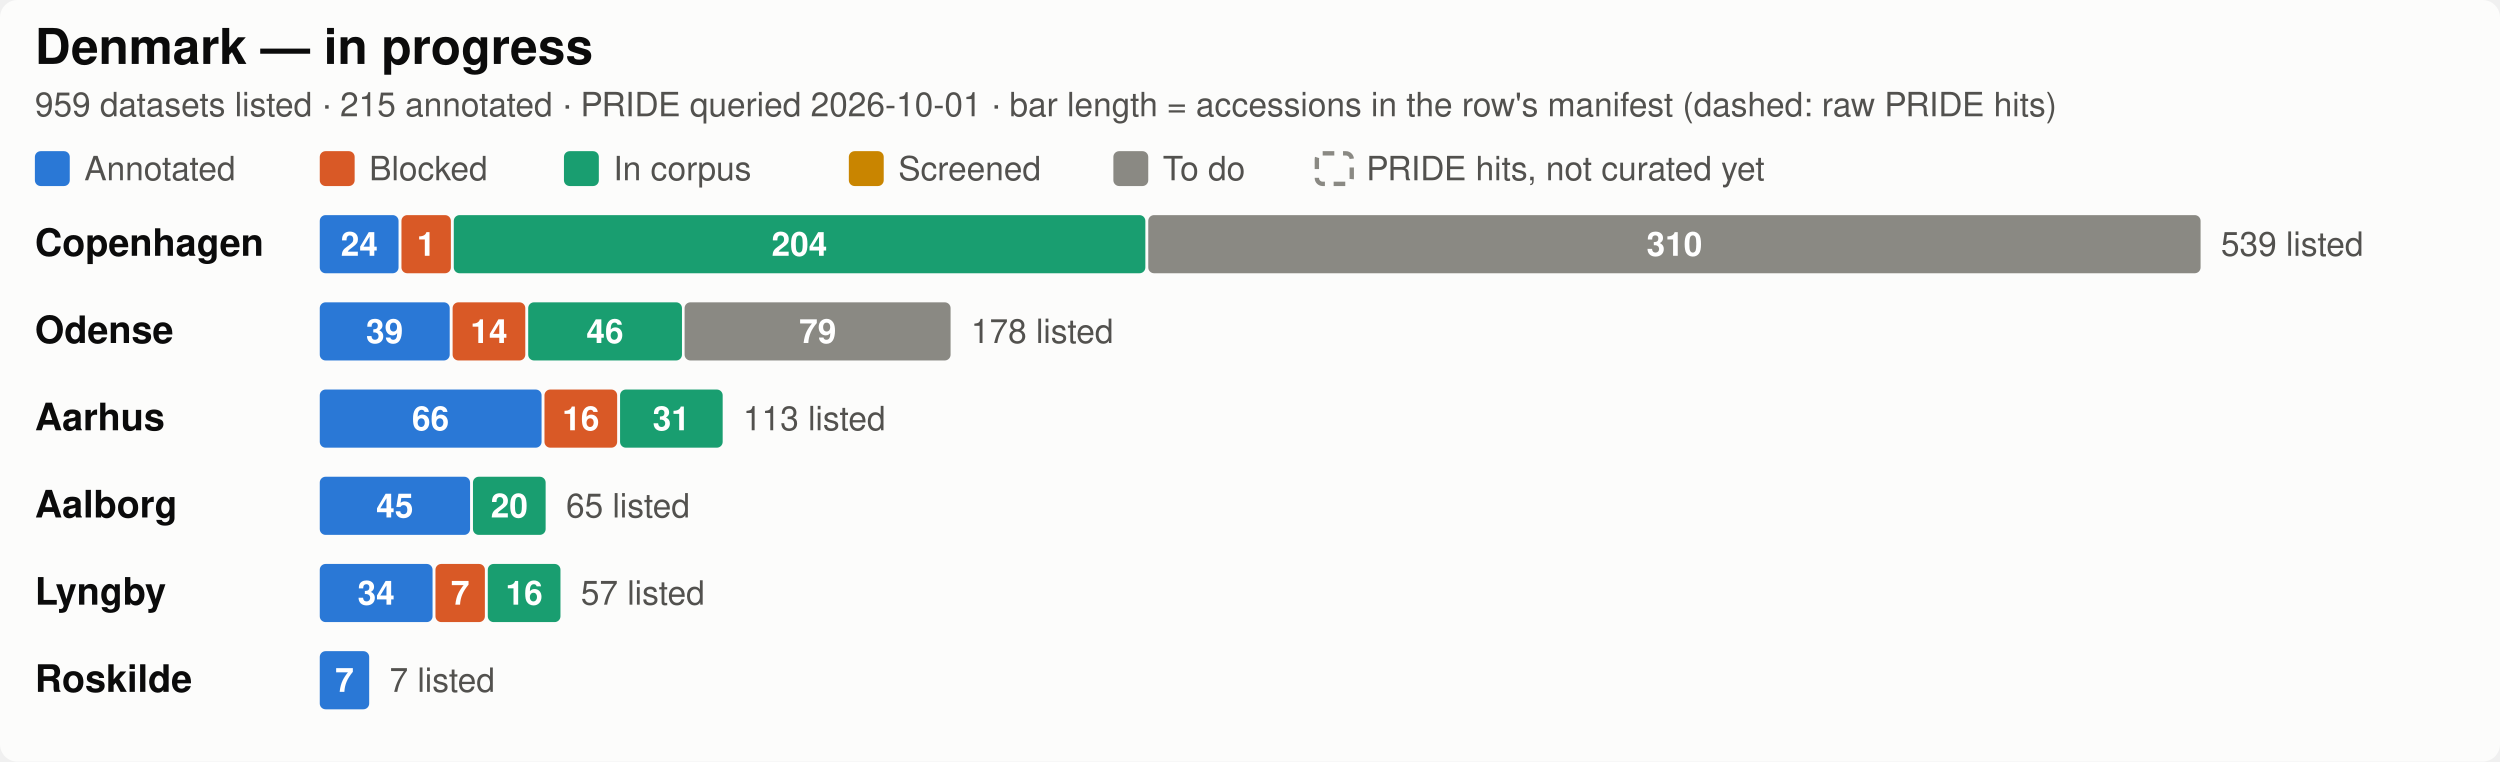
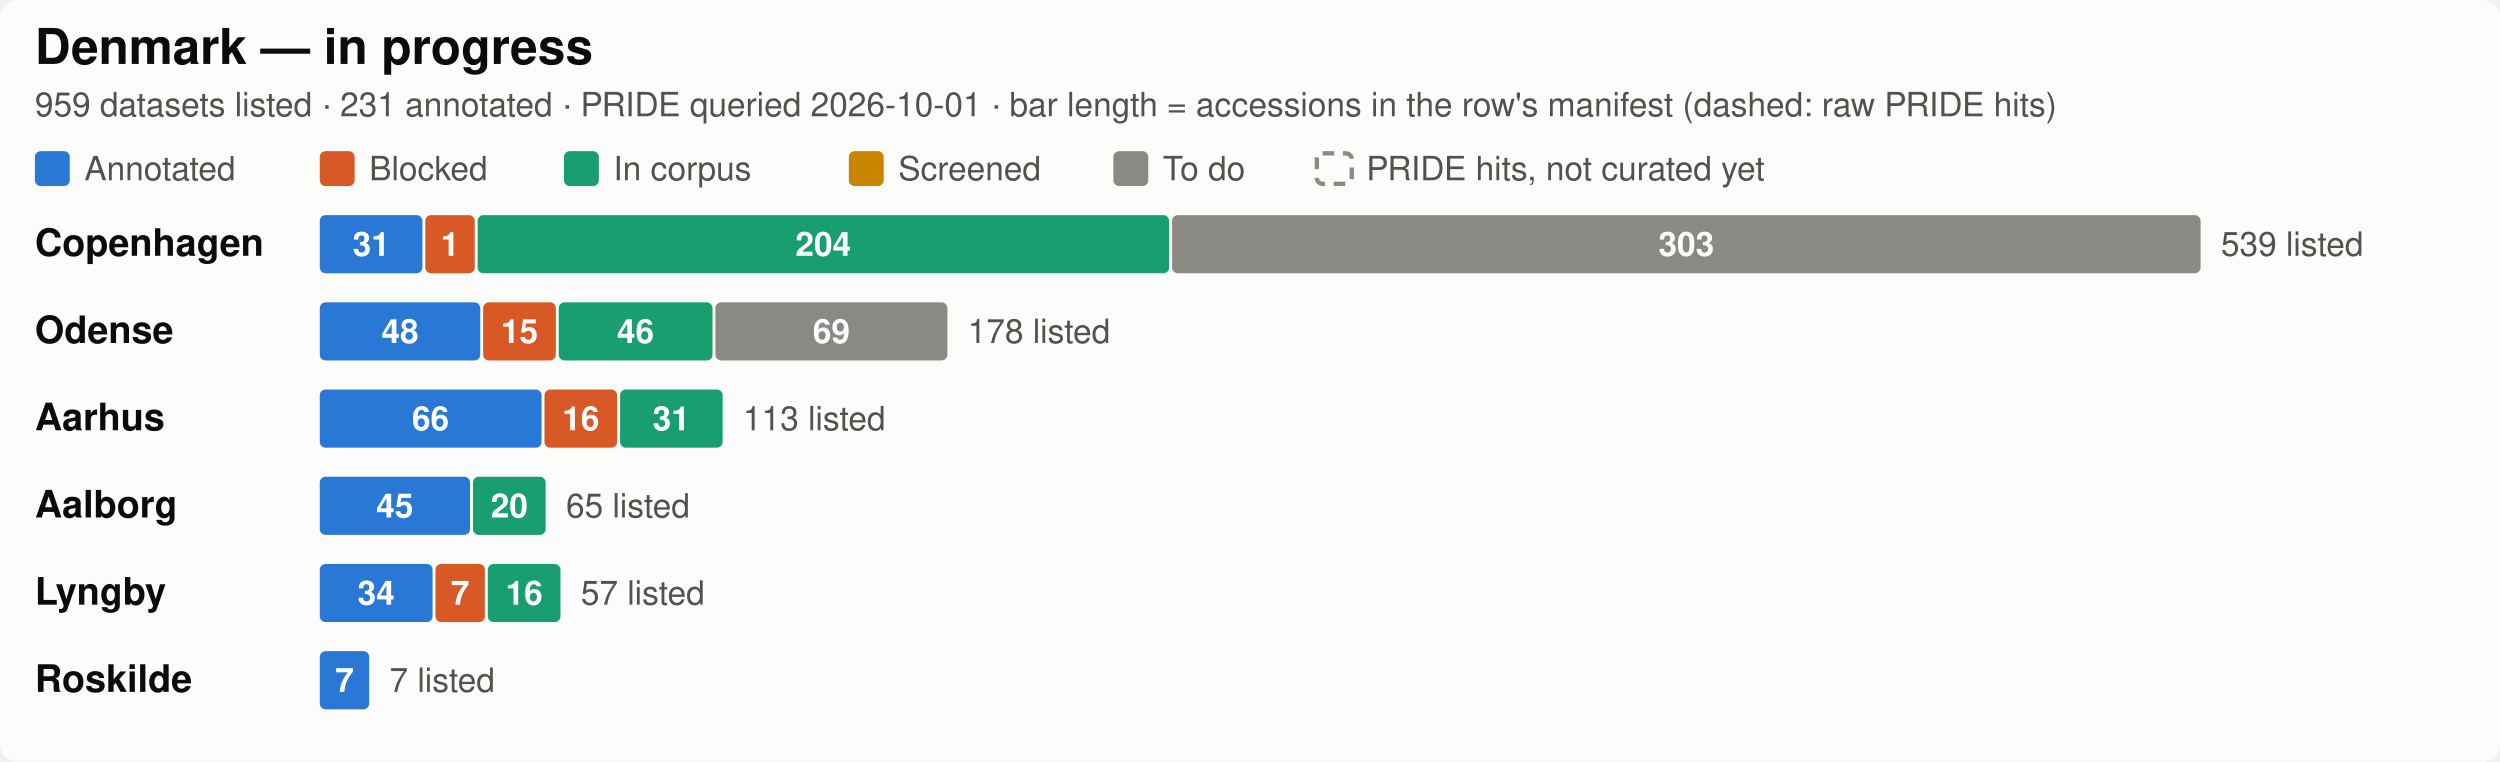
<svg xmlns="http://www.w3.org/2000/svg" width="860" height="262" viewBox="0 0 860 262" role="img" aria-label="Denmark SDRF progress by city">
  <style>
  .bg { fill: #fcfcfb; }
  .title { fill: #0b0b0b; font-size: 17px; font-weight: 600; }
  .city { fill: #0b0b0b; font-size: 13px; font-weight: 600; }
  .sub, .legend, .total { fill: #52514e; font-size: 11.5px; }
  .seg { font-size: 11.5px; font-weight: 600; fill: #ffffff; font-variant-numeric: tabular-nums; }
  .uncurated { fill: none; stroke: #8a8983; stroke-width: 1.5; stroke-dasharray: 4 3; }
  text { font-family: -apple-system, "Segoe UI", Helvetica, Arial, sans-serif; }
  .c-annotated { fill: #2a78d6; }
  .c-blocked { fill: #d95926; }
  .c-in_corpus { fill: #199e70; }
  .c-screened { fill: #c98500; }
  .c-todo { fill: #8a8983; }

  @media (prefers-color-scheme: dark) {
    .bg { fill: #1a1a19; }
    .title, .city { fill: #ffffff; }
    .sub, .legend, .total { fill: #c3c2b7; }
    .uncurated { stroke: #8f8e86; }
    .c-annotated { fill: #3987e5; }
    .c-blocked { fill: #d95926; }
    .c-in_corpus { fill: #199e70; }
    .c-screened { fill: #c98500; }
    .c-todo { fill: #6b6a65; }
  }
</style>
  <rect class="bg" width="860" height="262" rx="6" />
  <text class="title" x="12" y="22">Denmark — in progress</text>
-   <text class="sub" x="12" y="40">959 datasets listed · 215 annotated · PRIDE queried 2026-10-01 · bar length = accessions in the row's manifest (dashed: raw PRIDE hits)</text>
+   <text class="sub" x="12" y="40">959 datasets listed · 231 annotated · PRIDE queried 2026-10-01 · bar length = accessions in the row's manifest (dashed: raw PRIDE hits)</text>
  <rect class="c-annotated" fill="#2a78d6" x="12" y="52" width="12" height="12" rx="2" />
  <text class="legend" x="29" y="62">Annotated</text>
  <rect class="c-blocked" fill="#d95926" x="110" y="52" width="12" height="12" rx="2" />
  <text class="legend" x="127" y="62">Blocked</text>
  <rect class="c-in_corpus" fill="#199e70" x="194" y="52" width="12" height="12" rx="2" />
  <text class="legend" x="211" y="62">In corpus</text>
  <rect class="c-screened" fill="#c98500" x="292" y="52" width="12" height="12" rx="2" />
  <text class="legend" x="309" y="62">Screened</text>
  <rect class="c-todo" fill="#8a8983" x="383" y="52" width="12" height="12" rx="2" />
  <text class="legend" x="400" y="62">To do</text>
  <rect class="uncurated" fill="none" stroke="#8a8983" x="453" y="52.75" width="12" height="10.5" rx="2" />
  <text class="legend" x="470" y="62">PRIDE hits, not curated yet</text>
  <text class="city" x="12" y="88.0">Copenhagen</text>
-   <rect class="c-annotated" fill="#2a78d6" x="110.0" y="74" width="27.1" height="20" rx="2" />
-   <text class="seg" x="123.6" y="88.0" text-anchor="middle">24</text>
-   <rect class="c-blocked" fill="#d95926" x="138.1" y="74" width="17.0" height="20" rx="2" />
-   <text class="seg" x="146.6" y="88.0" text-anchor="middle">1</text>
-   <rect class="c-in_corpus" fill="#199e70" x="156.1" y="74" width="237.9" height="20" rx="2" />
-   <text class="seg" x="275.0" y="88.0" text-anchor="middle">204</text>
-   <rect class="c-todo" fill="#8a8983" x="395.0" y="74" width="362.0" height="20" rx="2" />
-   <text class="seg" x="576.0" y="88.0" text-anchor="middle">310</text>
+   <rect class="c-annotated" fill="#2a78d6" x="110.0" y="74" width="35.3" height="20" rx="2" />
+   <text class="seg" x="127.7" y="88.0" text-anchor="middle">31</text>
+   <rect class="c-blocked" fill="#d95926" x="146.3" y="74" width="17.0" height="20" rx="2" />
+   <text class="seg" x="154.8" y="88.0" text-anchor="middle">1</text>
+   <rect class="c-in_corpus" fill="#199e70" x="164.3" y="74" width="237.9" height="20" rx="2" />
+   <text class="seg" x="283.2" y="88.0" text-anchor="middle">204</text>
+   <rect class="c-todo" fill="#8a8983" x="403.2" y="74" width="353.8" height="20" rx="2" />
+   <text class="seg" x="580.1" y="88.0" text-anchor="middle">303</text>
  <text class="total" x="764.0" y="88.0">539 listed</text>
  <text class="city" x="12" y="118.0">Odense</text>
-   <rect class="c-annotated" fill="#2a78d6" x="110.0" y="104" width="44.7" height="20" rx="2" />
-   <text class="seg" x="132.3" y="118.0" text-anchor="middle">39</text>
-   <rect class="c-blocked" fill="#d95926" x="155.7" y="104" width="25.0" height="20" rx="2" />
-   <text class="seg" x="168.2" y="118.0" text-anchor="middle">14</text>
-   <rect class="c-in_corpus" fill="#199e70" x="181.7" y="104" width="52.9" height="20" rx="2" />
-   <text class="seg" x="208.1" y="118.0" text-anchor="middle">46</text>
-   <rect class="c-todo" fill="#8a8983" x="235.5" y="104" width="91.5" height="20" rx="2" />
-   <text class="seg" x="281.3" y="118.0" text-anchor="middle">79</text>
-   <text class="total" x="334.0" y="118.0">178 listed</text>
+   <rect class="c-annotated" fill="#2a78d6" x="110.0" y="104" width="55.2" height="20" rx="2" />
+   <text class="seg" x="137.6" y="118.0" text-anchor="middle">48</text>
+   <rect class="c-blocked" fill="#d95926" x="166.2" y="104" width="25.0" height="20" rx="2" />
+   <text class="seg" x="178.7" y="118.0" text-anchor="middle">15</text>
+   <rect class="c-in_corpus" fill="#199e70" x="192.2" y="104" width="52.9" height="20" rx="2" />
+   <text class="seg" x="218.6" y="118.0" text-anchor="middle">46</text>
+   <rect class="c-todo" fill="#8a8983" x="246.1" y="104" width="79.8" height="20" rx="2" />
+   <text class="seg" x="286.0" y="118.0" text-anchor="middle">69</text>
+   <text class="total" x="332.9" y="118.0">178 listed</text>
  <text class="city" x="12" y="148.0">Aarhus</text>
  <rect class="c-annotated" fill="#2a78d6" x="110.0" y="134" width="76.3" height="20" rx="2" />
  <text class="seg" x="148.1" y="148.0" text-anchor="middle">66</text>
  <rect class="c-blocked" fill="#d95926" x="187.3" y="134" width="25.0" height="20" rx="2" />
  <text class="seg" x="199.8" y="148.0" text-anchor="middle">16</text>
  <rect class="c-in_corpus" fill="#199e70" x="213.3" y="134" width="35.3" height="20" rx="2" />
  <text class="seg" x="230.9" y="148.0" text-anchor="middle">31</text>
  <text class="total" x="255.6" y="148.0">113 listed</text>
  <text class="city" x="12" y="178.0">Aalborg</text>
  <rect class="c-annotated" fill="#2a78d6" x="110.0" y="164" width="51.7" height="20" rx="2" />
  <text class="seg" x="135.8" y="178.0" text-anchor="middle">45</text>
  <rect class="c-in_corpus" fill="#199e70" x="162.7" y="164" width="25.0" height="20" rx="2" />
  <text class="seg" x="175.2" y="178.0" text-anchor="middle">20</text>
  <text class="total" x="194.7" y="178.0">65 listed</text>
  <text class="city" x="12" y="208.0">Lyngby</text>
  <rect class="c-annotated" fill="#2a78d6" x="110.0" y="194" width="38.8" height="20" rx="2" />
  <text class="seg" x="129.4" y="208.0" text-anchor="middle">34</text>
  <rect class="c-blocked" fill="#d95926" x="149.8" y="194" width="17.0" height="20" rx="2" />
  <text class="seg" x="158.3" y="208.0" text-anchor="middle">7</text>
  <rect class="c-in_corpus" fill="#199e70" x="167.8" y="194" width="25.0" height="20" rx="2" />
  <text class="seg" x="180.3" y="208.0" text-anchor="middle">16</text>
  <text class="total" x="199.8" y="208.0">57 listed</text>
  <text class="city" x="12" y="238.0">Roskilde</text>
  <rect class="c-annotated" fill="#2a78d6" x="110.0" y="224" width="17.0" height="20" rx="2" />
  <text class="seg" x="118.5" y="238.0" text-anchor="middle">7</text>
  <text class="total" x="134.0" y="238.0">7 listed</text>
</svg>
